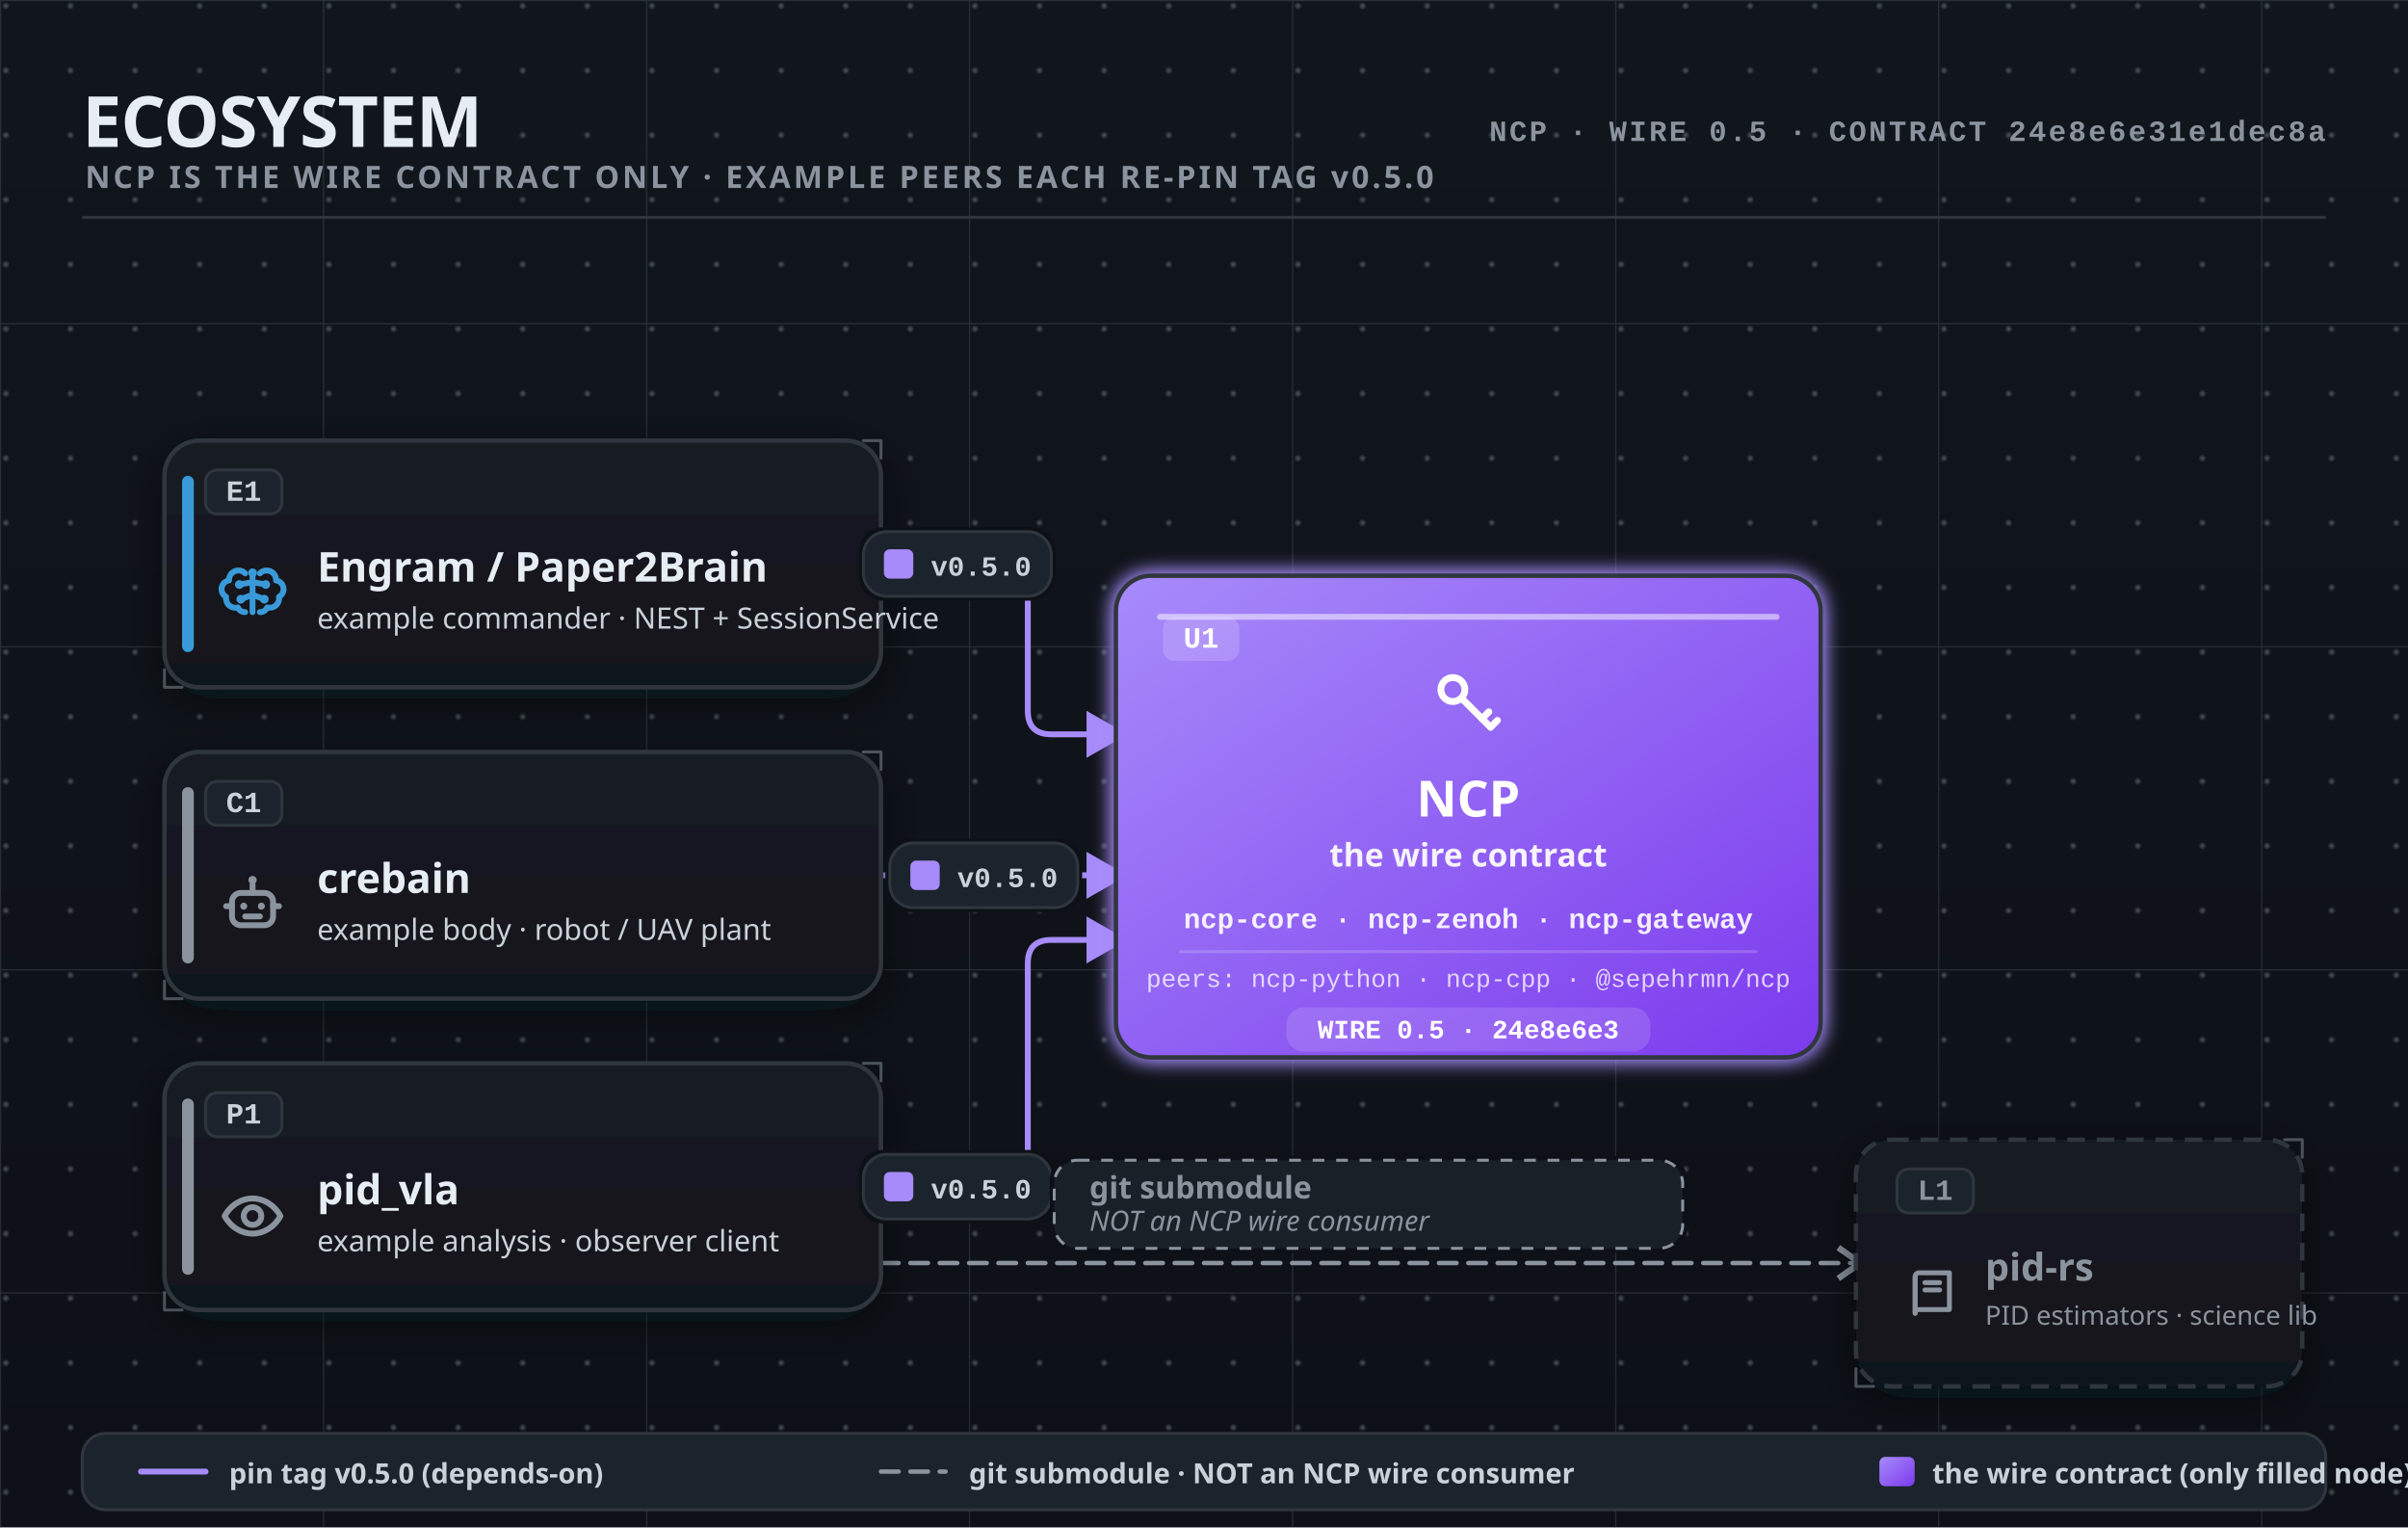
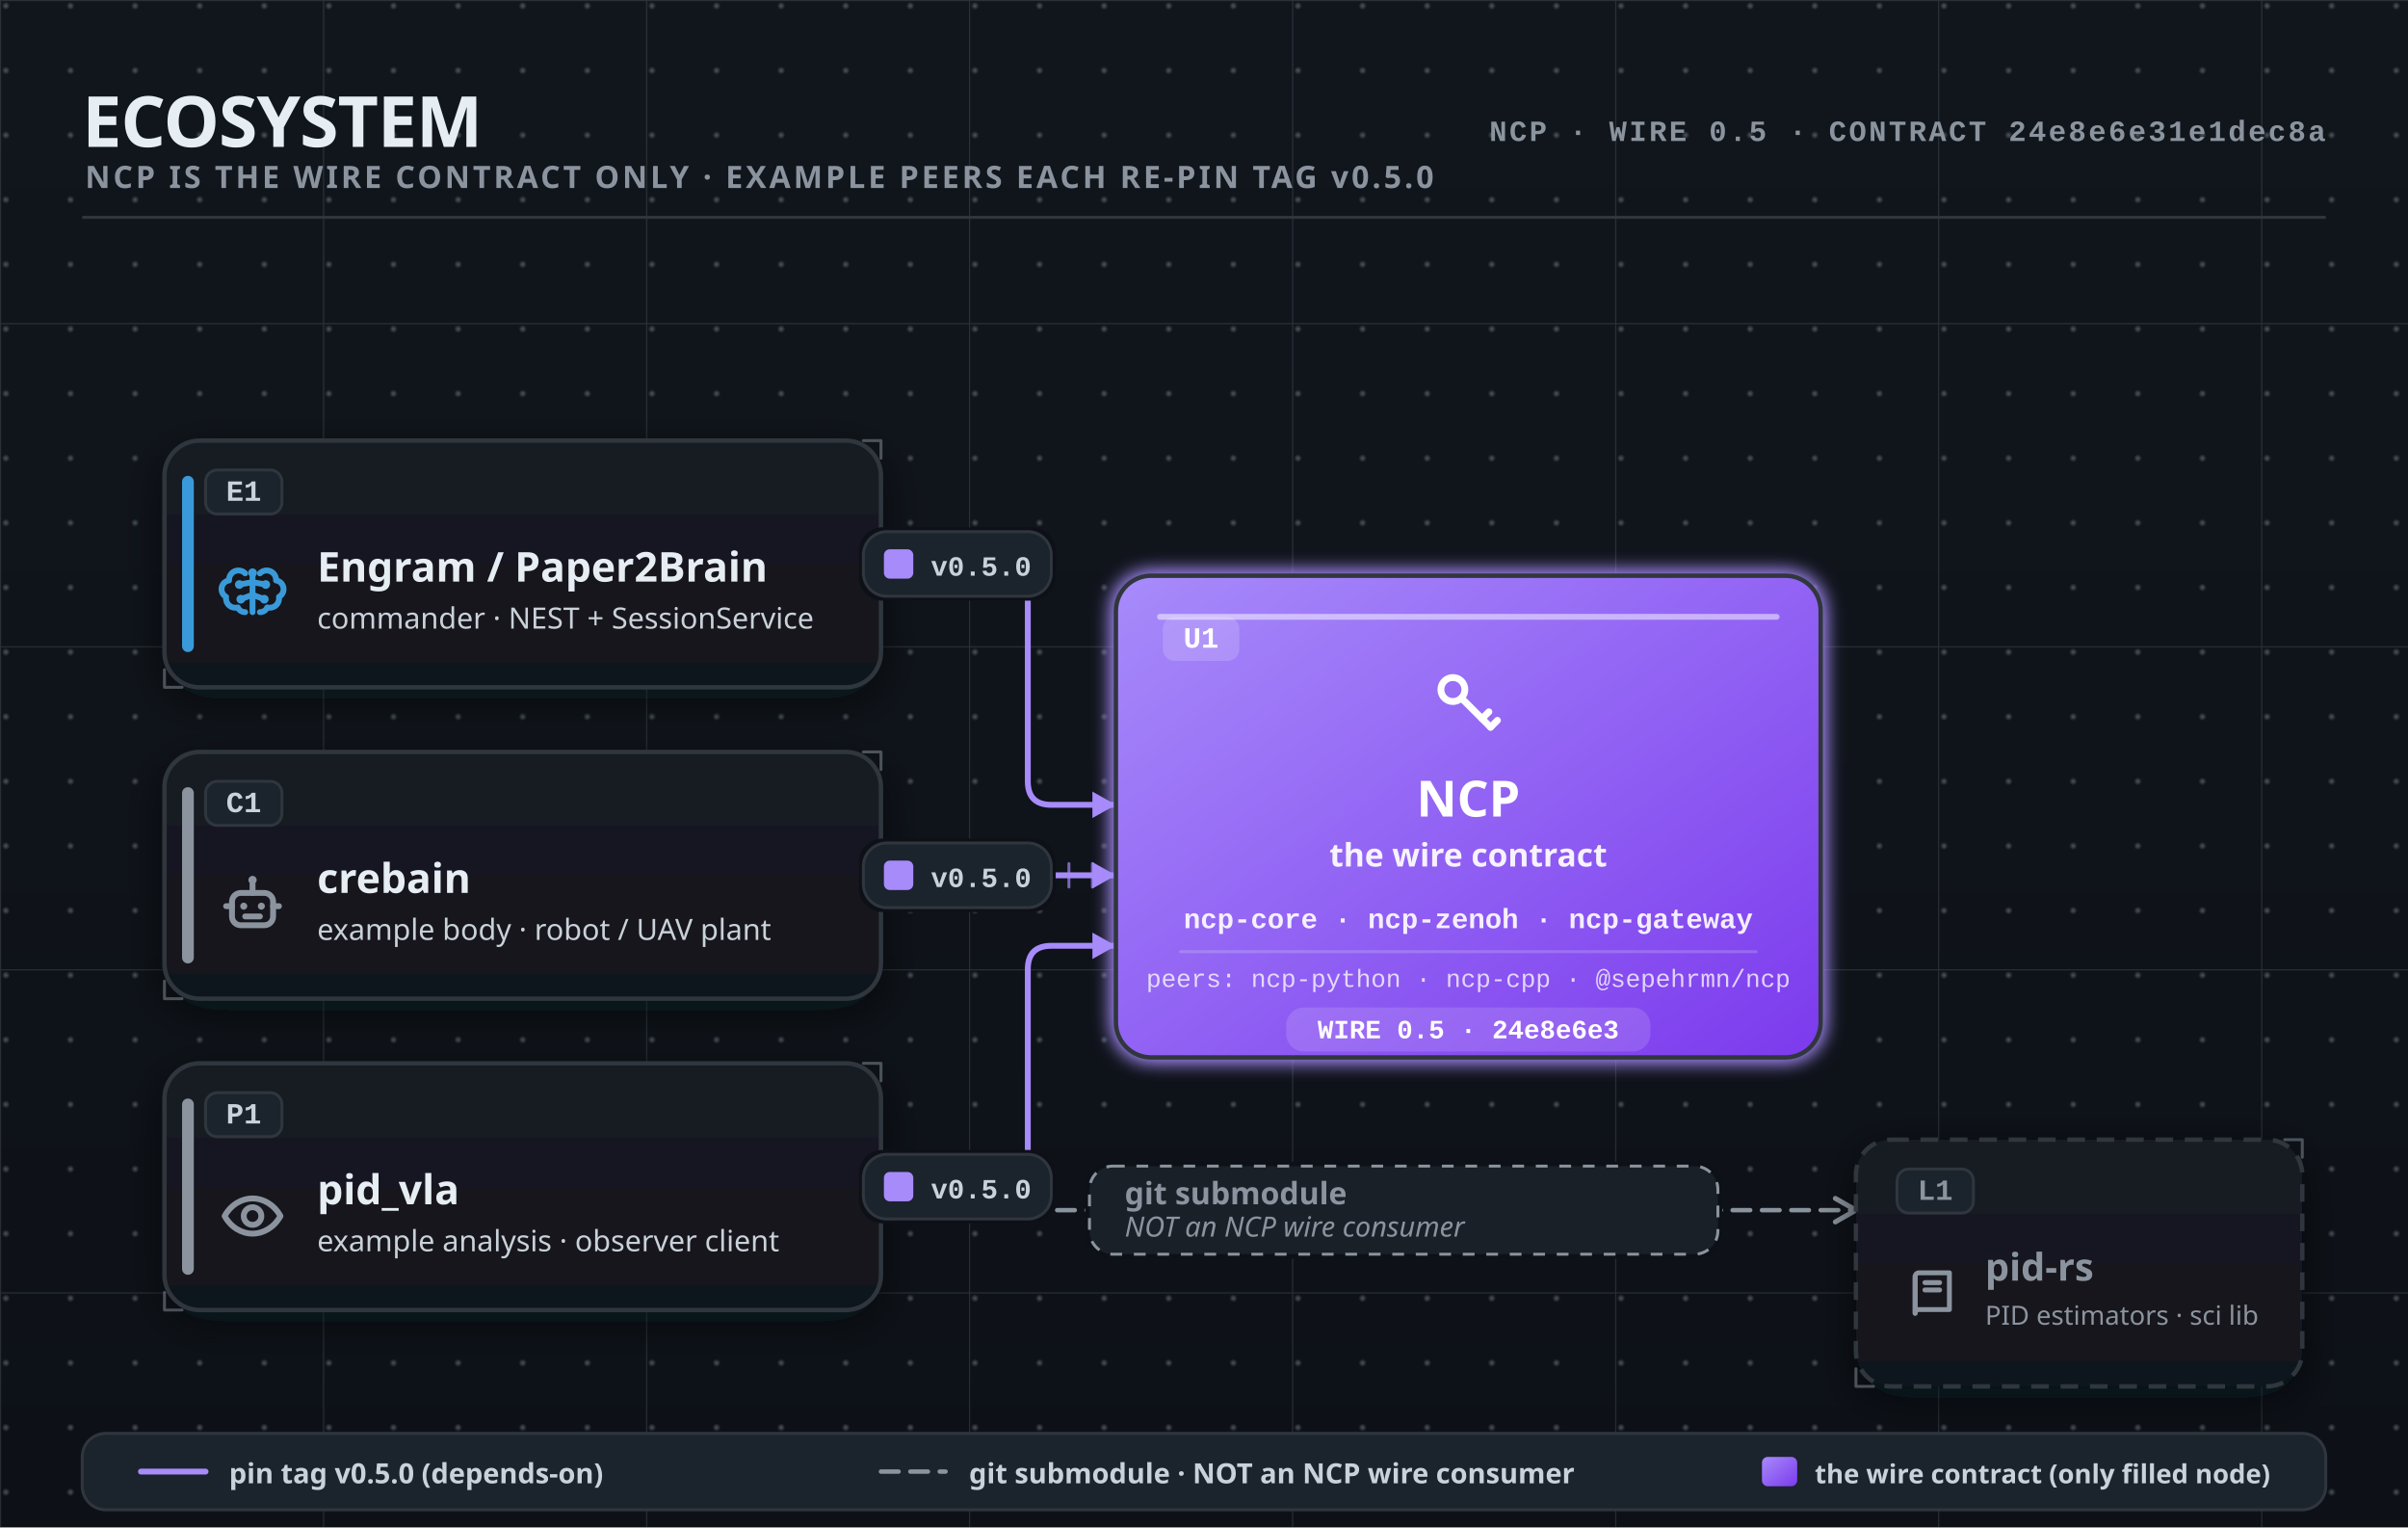
<svg xmlns="http://www.w3.org/2000/svg" width="820" height="520" viewBox="0 0 820 520" font-family="-apple-system, BlinkMacSystemFont, 'Segoe UI', 'Noto Sans', Helvetica, Arial, sans-serif" role="img">
  <defs>
    <linearGradient id="pageBg" x1="0" y1="0" x2="0" y2="1">
      <stop offset="0" stop-color="#11161d" />
      <stop offset="1" stop-color="#0d1117" />
    </linearGradient>
    <linearGradient id="surface" x1="0" y1="0" x2="0" y2="1">
      <stop offset="0" stop-color="#161b22" />
      <stop offset="1" stop-color="#11161d" />
    </linearGradient>
    <linearGradient id="busAction" x1="0" y1="0" x2="1" y2="0">
      <stop offset="0" stop-color="#e8783c" stop-opacity="0.85" />
      <stop offset="0.5" stop-color="#ff8a4c" stop-opacity="1" />
      <stop offset="1" stop-color="#e8783c" stop-opacity="0.85" />
    </linearGradient>
    <linearGradient id="contractHero" x1="0" y1="0" x2="1" y2="1">
      <stop offset="0" stop-color="#a78bfa" />
      <stop offset="1" stop-color="#7c3aed" />
    </linearGradient>
    <radialGradient id="gridDot" cx="0.5" cy="0.5" r="0.5">
      <stop offset="0" stop-color="#8b949e" stop-opacity="0.5" />
      <stop offset="1" stop-color="#8b949e" stop-opacity="0" />
    </radialGradient>
    <pattern id="grid" width="22" height="22" patternUnits="userSpaceOnUse">
      <circle cx="2" cy="2" r="1.4" fill="url(#gridDot)" />
    </pattern>
    <pattern id="gridMajor" width="110" height="110" patternUnits="userSpaceOnUse">
      <path d="M110 0H0V110" fill="none" stroke="#8b949e" stroke-width="0.75" stroke-opacity="0.22" />
    </pattern>
    <filter id="soft" x="-40%" y="-40%" width="180%" height="180%" color-interpolation-filters="sRGB">
      <feDropShadow dx="0" dy="4" stdDeviation="7" flood-color="#05070b" flood-opacity="0.6" />
    </filter>
    <filter id="halo" x="-60%" y="-60%" width="220%" height="220%" color-interpolation-filters="sRGB">
      <feGaussianBlur stdDeviation="3" />
    </filter>
    <filter id="glow" x="-90%" y="-90%" width="280%" height="280%" color-interpolation-filters="sRGB">
      <feGaussianBlur in="SourceGraphic" stdDeviation="3.4" result="b" />
      <feFlood flood-color="#ff8a4c" flood-opacity="0.9" />
      <feComposite in2="b" operator="in" result="g" />
      <feMerge>
        <feMergeNode in="g" />
        <feMergeNode in="g" />
        <feMergeNode in="SourceGraphic" />
      </feMerge>
    </filter>
-     <marker id="arrowAction" markerWidth="9" markerHeight="9" refX="5" refY="4" orient="auto">
-       <path d="M0,0 L7,4 L0,8 Z" fill="#e8783c" />
-     </marker>
-     <marker id="arrowControl" markerWidth="9" markerHeight="9" refX="5" refY="4" orient="auto">
-       <path d="M0,0 L7,4 L0,8 Z" fill="#3a9ad9" />
-     </marker>
-     <marker id="replyControl" markerWidth="9" markerHeight="9" refX="3" refY="4" orient="auto">
-       <path d="M7,0 L0,4 L7,8" fill="none" stroke="#3a9ad9" stroke-width="1.4" stroke-linejoin="round" />
-     </marker>
-     <marker id="arrowPercep" markerWidth="9" markerHeight="9" refX="5" refY="4" orient="auto">
-       <path d="M0,0 L7,4 L0,8 Z" fill="#56b4e9" />
-     </marker>
-     <marker id="tapObserve" markerWidth="10" markerHeight="10" refX="4.5" refY="4.5" orient="auto">
-       <circle cx="4.5" cy="4.5" r="3" fill="none" stroke="#8b949e" stroke-width="1.3" />
-     </marker>
-     <marker id="arrowContract" markerWidth="9" markerHeight="9" refX="5" refY="4" orient="auto">
-       <path d="M0,0 L7,4 L0,8 Z" fill="#a78bfa" />
-     </marker>
-     <marker id="submoduleArrow" markerWidth="10" markerHeight="10" refX="6" refY="4.5" orient="auto">
-       <path d="M2,1 L7,4.5 L2,8" fill="none" stroke="#8b949e" stroke-width="1.4" stroke-linejoin="round" />
-     </marker>
-     <marker id="arrowActive" markerWidth="9" markerHeight="9" refX="5" refY="4" orient="auto">
-       <path d="M0,0 L7,4 L0,8 Z" fill="#33c295" />
-     </marker>
-     <marker id="arrowEstop" markerWidth="9" markerHeight="9" refX="5" refY="4" orient="auto">
-       <path d="M0,0 L7,4 L0,8 Z" fill="#e8783c" />
-     </marker>
-     <marker id="arrowHold" markerWidth="9" markerHeight="9" refX="5" refY="4" orient="auto">
-       <path d="M0,0 L7,4 L0,8 Z" fill="#f0b429" />
-     </marker>
-     <marker id="arrowMut" markerWidth="9" markerHeight="9" refX="5" refY="4" orient="auto">
-       <path d="M0,0 L7,4 L0,8 Z" fill="#8b949e" />
+     <marker id="arrowAction" markerUnits="userSpaceOnUse" markerWidth="12" markerHeight="12" refX="9" refY="5.5" orient="auto">
+       <path d="M1,1 L9,5.5 L1,10 Z" fill="#e8783c" />
+     </marker>
+     <marker id="arrowControl" markerUnits="userSpaceOnUse" markerWidth="12" markerHeight="12" refX="9" refY="5.5" orient="auto">
+       <path d="M1,1 L9,5.5 L1,10 Z" fill="#3a9ad9" />
+     </marker>
+     <marker id="replyControl" markerUnits="userSpaceOnUse" markerWidth="12" markerHeight="12" refX="9" refY="5.5" orient="auto">
+       <path d="M2,1.5 L9,5.5 L2,9.5" fill="none" stroke="#3a9ad9" stroke-width="1.7" stroke-linecap="round" stroke-linejoin="round" />
+     </marker>
+     <marker id="arrowPercep" markerUnits="userSpaceOnUse" markerWidth="12" markerHeight="12" refX="9" refY="5.5" orient="auto">
+       <path d="M1,1 L9,5.5 L1,10 Z" fill="#56b4e9" />
+     </marker>
+     <marker id="tapObserve" markerUnits="userSpaceOnUse" markerWidth="10" markerHeight="10" refX="5" refY="5" orient="auto">
+       <circle cx="5" cy="5" r="3.2" fill="none" stroke="#8b949e" stroke-width="1.5" />
+     </marker>
+     <marker id="arrowContract" markerUnits="userSpaceOnUse" markerWidth="12" markerHeight="12" refX="9" refY="5.5" orient="auto">
+       <path d="M1,1 L9,5.5 L1,10 Z" fill="#a78bfa" />
+     </marker>
+     <marker id="submoduleArrow" markerUnits="userSpaceOnUse" markerWidth="12" markerHeight="12" refX="9" refY="5.5" orient="auto">
+       <path d="M2,1.5 L9,5.5 L2,9.5" fill="none" stroke="#8b949e" stroke-width="1.7" stroke-linecap="round" stroke-linejoin="round" />
+     </marker>
+     <marker id="arrowActive" markerUnits="userSpaceOnUse" markerWidth="12" markerHeight="12" refX="9" refY="5.5" orient="auto">
+       <path d="M1,1 L9,5.5 L1,10 Z" fill="#33c295" />
+     </marker>
+     <marker id="arrowEstop" markerUnits="userSpaceOnUse" markerWidth="12" markerHeight="12" refX="9" refY="5.5" orient="auto">
+       <path d="M1,1 L9,5.5 L1,10 Z" fill="#e8783c" stroke="#ffd9c2" stroke-width="0.6" />
+     </marker>
+     <marker id="arrowHold" markerUnits="userSpaceOnUse" markerWidth="12" markerHeight="12" refX="9" refY="5.5" orient="auto">
+       <path d="M1,1 L9,5.5 L1,10 Z" fill="#f0b429" />
+     </marker>
+     <marker id="arrowMut" markerUnits="userSpaceOnUse" markerWidth="12" markerHeight="12" refX="9" refY="5.5" orient="auto">
+       <path d="M1,1 L9,5.5 L1,10 Z" fill="#8b949e" />
+     </marker>
+     <marker id="arrowConfig" markerUnits="userSpaceOnUse" markerWidth="12" markerHeight="12" refX="9" refY="5.5" orient="auto">
+       <path d="M1,1 L9,5.5 L1,10 Z" fill="#e08cbf" />
    </marker>
    <filter id="glowContract" x="-90%" y="-90%" width="280%" height="280%" color-interpolation-filters="sRGB">
      <feGaussianBlur in="SourceGraphic" stdDeviation="3.4" result="b" />
      <feFlood flood-color="#a78bfa" flood-opacity="0.9" />
      <feComposite in2="b" operator="in" result="g" />
      <feMerge>
        <feMergeNode in="g" />
        <feMergeNode in="g" />
        <feMergeNode in="SourceGraphic" />
      </feMerge>
    </filter>
    <filter id="glowActive" x="-90%" y="-90%" width="280%" height="280%" color-interpolation-filters="sRGB">
      <feGaussianBlur in="SourceGraphic" stdDeviation="3.4" result="b" />
      <feFlood flood-color="#33c295" flood-opacity="0.9" />
      <feComposite in2="b" operator="in" result="g" />
      <feMerge>
        <feMergeNode in="g" />
        <feMergeNode in="g" />
        <feMergeNode in="SourceGraphic" />
      </feMerge>
    </filter>
  </defs>
  <rect x="0" y="0" width="820" height="520" rx="0" fill="url(#pageBg)" />
  <rect x="0" y="0" width="820" height="520" rx="0" fill="url(#gridMajor)" />
  <rect x="0" y="0" width="820" height="520" rx="0" fill="url(#grid)" />
  <text x="28" y="50" font-family="-apple-system, BlinkMacSystemFont, 'Segoe UI', 'Noto Sans', Helvetica, Arial, sans-serif" font-size="24" font-weight="800" font-style="normal" fill="#e6edf3" text-anchor="start" letter-spacing="-0.3" text-rendering="geometricPrecision">ECOSYSTEM</text>
  <text x="29" y="64" font-family="-apple-system, BlinkMacSystemFont, 'Segoe UI', 'Noto Sans', Helvetica, Arial, sans-serif" font-size="10.5" font-weight="600" font-style="normal" fill="#8b949e" text-anchor="start" letter-spacing="1.0" text-rendering="geometricPrecision">NCP IS THE WIRE CONTRACT ONLY  ·  EXAMPLE PEERS EACH RE-PIN TAG v0.5.0</text>
  <line x1="28" y1="74" x2="792" y2="74" stroke="#30363d" stroke-width="1" stroke-linecap="butt" />
  <text x="792" y="48" font-family="ui-monospace, SFMono-Regular, 'SF Mono', Menlo, Consolas, 'Liberation Mono', monospace" font-size="10" font-weight="600" font-style="normal" fill="#8b949e" text-anchor="end" letter-spacing="0.8" text-rendering="geometricPrecision">NCP · WIRE 0.5 · CONTRACT 24e8e6e31e1dec8a</text>
-   <path d="M300,192 L342,192 Q350,192 350,200 L350,242 Q350,250 358,250 L380,250" fill="none" stroke="#a78bfa" stroke-width="2" stroke-linecap="round" stroke-linejoin="round" marker-end="url(#arrowContract)" />
+   <path d="M300,192 L342,192 Q350,192 350,200 L350,266 Q350,274 358,274 L380,274" fill="none" stroke="#a78bfa" stroke-width="2" stroke-linecap="round" stroke-linejoin="round" marker-end="url(#arrowContract)" />
  <path d="M300,298 L380,298" fill="none" stroke="#a78bfa" stroke-width="2" stroke-linecap="round" stroke-linejoin="round" marker-end="url(#arrowContract)" />
-   <path d="M300,404 L342,404 Q350,404 350,396 L350,328 Q350,320 358,320 L380,320" fill="none" stroke="#a78bfa" stroke-width="2" stroke-linecap="round" stroke-linejoin="round" marker-end="url(#arrowContract)" />
-   <line x1="318" y1="294" x2="318" y2="302" stroke="#a78bfa" stroke-width="1" stroke-linecap="round" stroke-opacity="0.7" />
-   <line x1="348" y1="294" x2="348" y2="302" stroke="#a78bfa" stroke-width="1" stroke-linecap="round" stroke-opacity="0.7" />
-   <path d="M300,430 L632,430" fill="none" stroke="#8b949e" stroke-width="1.5" stroke-linecap="round" stroke-linejoin="round" stroke-dasharray="6 4" marker-end="url(#submoduleArrow)" />
+   <path d="M300,404 L342,404 Q350,404 350,396 L350,330 Q350,322 358,322 L380,322" fill="none" stroke="#a78bfa" stroke-width="2" stroke-linecap="round" stroke-linejoin="round" marker-end="url(#arrowContract)" />
+   <line x1="364" y1="294" x2="364" y2="302" stroke="#a78bfa" stroke-width="1" stroke-linecap="round" stroke-opacity="0.7" />
+   <line x1="372" y1="294" x2="372" y2="302" stroke="#a78bfa" stroke-width="1" stroke-linecap="round" stroke-opacity="0.7" />
+   <path d="M300,412 L632,412" fill="none" stroke="#8b949e" stroke-width="1.5" stroke-linecap="round" stroke-linejoin="round" stroke-dasharray="6 4" marker-end="url(#submoduleArrow)" />
  <rect x="56" y="150" width="244" height="84" rx="12" fill="url(#surface)" filter="url(#soft)" />
  <rect x="56" y="150" width="244" height="84" rx="12" fill="none" stroke="#30363d" stroke-width="1.5" />
  <rect x="62" y="162" width="4" height="60" rx="2" fill="#3a9ad9" />
  <path d="M294,150 L300,150 L300,156" fill="none" stroke="#8b949e" stroke-width="1" stroke-linecap="round" stroke-linejoin="round" stroke-opacity="0.5" />
  <path d="M56,228 L56,234 L62,234" fill="none" stroke="#8b949e" stroke-width="1" stroke-linecap="round" stroke-linejoin="round" stroke-opacity="0.5" />
  <rect x="70" y="160" width="26" height="15" rx="4" fill="#1b232c" stroke="#30363d" stroke-width="1" />
  <text x="83" y="170.5" font-family="ui-monospace, SFMono-Regular, 'SF Mono', Menlo, Consolas, 'Liberation Mono', monospace" font-size="10" font-weight="700" font-style="normal" fill="#c9d1d9" text-anchor="middle" text-rendering="geometricPrecision">E1</text>
  <g transform="translate(74,190) scale(1)" fill="none" stroke="#3a9ad9" stroke-width="2" stroke-linecap="round" stroke-linejoin="round">
    <path d="M9.5 5.2A3.2 3.2 0 0 0 4 7.6a3 3 0 0 0-1 5.6a3.2 3.2 0 0 0 4 3.6a2.6 2.6 0 0 0 2.5 1.6" />
    <path d="M14.5 5.2A3.2 3.2 0 0 1 20 7.6a3 3 0 0 1 1 5.6a3.2 3.2 0 0 1-4 3.6a2.6 2.6 0 0 1-2.5 1.6" />
    <path d="M12 5v13.4" />
    <circle cx="12" cy="5" r="0.5" fill="#3a9ad9" stroke="#3a9ad9" />
    <circle cx="7.5" cy="9" r="0.5" fill="#3a9ad9" stroke="#3a9ad9" />
    <circle cx="16.5" cy="9" r="0.5" fill="#3a9ad9" stroke="#3a9ad9" />
    <circle cx="8" cy="14" r="0.5" fill="#3a9ad9" stroke="#3a9ad9" />
    <circle cx="16" cy="14" r="0.5" fill="#3a9ad9" stroke="#3a9ad9" />
    <path d="M12 8.2 7.5 9M12 8.2 16.5 9M12 12.5 8 14M12 12.5 16 14" />
  </g>
  <text x="108" y="198" font-family="-apple-system, BlinkMacSystemFont, 'Segoe UI', 'Noto Sans', Helvetica, Arial, sans-serif" font-size="14" font-weight="700" font-style="normal" fill="#e6edf3" text-anchor="start" text-rendering="geometricPrecision">Engram / Paper2Brain</text>
-   <text x="108" y="214" font-family="-apple-system, BlinkMacSystemFont, 'Segoe UI', 'Noto Sans', Helvetica, Arial, sans-serif" font-size="10" font-weight="500" font-style="normal" fill="#c9d1d9" text-anchor="start" text-rendering="geometricPrecision">example commander · NEST + SessionService</text>
+   <text x="108" y="214" font-family="-apple-system, BlinkMacSystemFont, 'Segoe UI', 'Noto Sans', Helvetica, Arial, sans-serif" font-size="10" font-weight="500" font-style="normal" fill="#c9d1d9" text-anchor="start" text-rendering="geometricPrecision">commander · NEST + SessionService</text>
  <rect x="56" y="256" width="244" height="84" rx="12" fill="url(#surface)" filter="url(#soft)" />
  <rect x="56" y="256" width="244" height="84" rx="12" fill="none" stroke="#30363d" stroke-width="1.5" />
  <rect x="62" y="268" width="4" height="60" rx="2" fill="#8b949e" />
  <path d="M294,256 L300,256 L300,262" fill="none" stroke="#8b949e" stroke-width="1" stroke-linecap="round" stroke-linejoin="round" stroke-opacity="0.5" />
  <path d="M56,334 L56,340 L62,340" fill="none" stroke="#8b949e" stroke-width="1" stroke-linecap="round" stroke-linejoin="round" stroke-opacity="0.5" />
  <rect x="70" y="266" width="26" height="15" rx="4" fill="#1b232c" stroke="#30363d" stroke-width="1" />
  <text x="83" y="276.5" font-family="ui-monospace, SFMono-Regular, 'SF Mono', Menlo, Consolas, 'Liberation Mono', monospace" font-size="10" font-weight="700" font-style="normal" fill="#c9d1d9" text-anchor="middle" text-rendering="geometricPrecision">C1</text>
  <g transform="translate(74,296) scale(1)" fill="none" stroke="#8b949e" stroke-width="2" stroke-linecap="round" stroke-linejoin="round">
    <rect x="5" y="8" width="14" height="11" rx="3" />
    <path d="M12 8V5" />
    <circle cx="12" cy="3.6" r="1.4" fill="#8b949e" stroke="none" />
    <circle cx="9" cy="12.5" r="1.2" fill="#8b949e" stroke="none" />
    <circle cx="15" cy="12.5" r="1.2" fill="#8b949e" stroke="none" />
    <path d="M9.5 16h5" />
    <path d="M5 12.5H3M19 12.5h2" />
  </g>
  <text x="108" y="304" font-family="-apple-system, BlinkMacSystemFont, 'Segoe UI', 'Noto Sans', Helvetica, Arial, sans-serif" font-size="14" font-weight="700" font-style="normal" fill="#e6edf3" text-anchor="start" text-rendering="geometricPrecision">crebain</text>
  <text x="108" y="320" font-family="-apple-system, BlinkMacSystemFont, 'Segoe UI', 'Noto Sans', Helvetica, Arial, sans-serif" font-size="10" font-weight="500" font-style="normal" fill="#c9d1d9" text-anchor="start" text-rendering="geometricPrecision">example body · robot / UAV plant</text>
  <rect x="56" y="362" width="244" height="84" rx="12" fill="url(#surface)" filter="url(#soft)" />
  <rect x="56" y="362" width="244" height="84" rx="12" fill="none" stroke="#30363d" stroke-width="1.5" />
  <rect x="62" y="374" width="4" height="60" rx="2" fill="#8b949e" />
  <path d="M294,362 L300,362 L300,368" fill="none" stroke="#8b949e" stroke-width="1" stroke-linecap="round" stroke-linejoin="round" stroke-opacity="0.5" />
  <path d="M56,440 L56,446 L62,446" fill="none" stroke="#8b949e" stroke-width="1" stroke-linecap="round" stroke-linejoin="round" stroke-opacity="0.5" />
  <rect x="70" y="372" width="26" height="15" rx="4" fill="#1b232c" stroke="#30363d" stroke-width="1" />
  <text x="83" y="382.5" font-family="ui-monospace, SFMono-Regular, 'SF Mono', Menlo, Consolas, 'Liberation Mono', monospace" font-size="10" font-weight="700" font-style="normal" fill="#c9d1d9" text-anchor="middle" text-rendering="geometricPrecision">P1</text>
  <g transform="translate(74,402) scale(1)" fill="none" stroke="#8b949e" stroke-width="2" stroke-linecap="round" stroke-linejoin="round">
    <path d="M2.5 12c2.2-4 6-6 9.5-6s7.3 2 9.5 6c-2.2 4-6 6-9.5 6s-7.3-2-9.5-6Z" />
    <circle cx="12" cy="12" r="3" />
  </g>
  <text x="108" y="410" font-family="-apple-system, BlinkMacSystemFont, 'Segoe UI', 'Noto Sans', Helvetica, Arial, sans-serif" font-size="14" font-weight="700" font-style="normal" fill="#e6edf3" text-anchor="start" text-rendering="geometricPrecision">pid_vla</text>
  <text x="108" y="426" font-family="-apple-system, BlinkMacSystemFont, 'Segoe UI', 'Noto Sans', Helvetica, Arial, sans-serif" font-size="10" font-weight="500" font-style="normal" fill="#c9d1d9" text-anchor="start" text-rendering="geometricPrecision">example analysis · observer client</text>
  <rect x="380" y="196" width="240" height="164" rx="12" fill="url(#contractHero)" stroke="#30363d" stroke-width="1.5" filter="url(#glowContract)" />
  <rect x="394" y="209" width="212" height="2" rx="1" fill="#ffffff" fill-opacity="0.5" />
  <rect x="396" y="210" width="26" height="15" rx="4" fill="#ffffff" fill-opacity="0.16" />
  <text x="409" y="220.5" font-family="ui-monospace, SFMono-Regular, 'SF Mono', Menlo, Consolas, 'Liberation Mono', monospace" font-size="10" font-weight="700" font-style="normal" fill="#ffffff" text-anchor="middle" text-rendering="geometricPrecision">U1</text>
  <g transform="translate(486.0,226) scale(1.1667)" fill="none" stroke="#ffffff" stroke-width="2" stroke-linecap="round" stroke-linejoin="round">
    <circle cx="7.5" cy="7.5" r="3.5" />
    <path d="M10 10l8.5 8.5" />
    <path d="M16 16l2-2M18.5 18.5l2-2" />
  </g>
  <text x="500.0" y="278" font-family="-apple-system, BlinkMacSystemFont, 'Segoe UI', 'Noto Sans', Helvetica, Arial, sans-serif" font-size="17" font-weight="800" font-style="normal" fill="#ffffff" text-anchor="middle" text-rendering="geometricPrecision">NCP</text>
  <text x="500.0" y="295" font-family="-apple-system, BlinkMacSystemFont, 'Segoe UI', 'Noto Sans', Helvetica, Arial, sans-serif" font-size="11" font-weight="600" font-style="normal" fill="#ffffff" fill-opacity="0.92" text-anchor="middle" text-rendering="geometricPrecision">the wire contract</text>
  <text x="500.0" y="316" font-family="ui-monospace, SFMono-Regular, 'SF Mono', Menlo, Consolas, 'Liberation Mono', monospace" font-size="9.5" font-weight="600" font-style="normal" fill="#ffffff" fill-opacity="0.9" text-anchor="middle" text-rendering="geometricPrecision">ncp-core · ncp-zenoh · ncp-gateway</text>
  <line x1="402" y1="324" x2="598" y2="324" stroke="#ffffff" stroke-width="1" stroke-linecap="round" stroke-opacity="0.18" />
  <text x="500.0" y="336" font-family="ui-monospace, SFMono-Regular, 'SF Mono', Menlo, Consolas, 'Liberation Mono', monospace" font-size="8.5" font-weight="500" font-style="normal" fill="#ffffff" fill-opacity="0.76" text-anchor="middle" text-rendering="geometricPrecision">peers: ncp-python · ncp-cpp · @sepehrmn/ncp</text>
  <rect x="438.0" y="343" width="124" height="15" rx="6" fill="#ffffff" fill-opacity="0.13" />
  <text x="500.0" y="353.5" font-family="ui-monospace, SFMono-Regular, 'SF Mono', Menlo, Consolas, 'Liberation Mono', monospace" font-size="9" font-weight="700" font-style="normal" fill="#ffffff" text-anchor="middle" text-rendering="geometricPrecision">WIRE 0.5 · 24e8e6e3</text>
  <rect x="632" y="388" width="152" height="84" rx="12" fill="url(#surface)" filter="url(#soft)" />
  <rect x="632" y="388" width="152" height="84" rx="12" fill="none" stroke="#30363d" stroke-width="1.5" stroke-dasharray="6 4" />
  <path d="M778,388 L784,388 L784,394" fill="none" stroke="#8b949e" stroke-width="1" stroke-linecap="round" stroke-linejoin="round" stroke-opacity="0.5" />
  <path d="M632,466 L632,472 L638,472" fill="none" stroke="#8b949e" stroke-width="1" stroke-linecap="round" stroke-linejoin="round" stroke-opacity="0.5" />
  <rect x="646" y="398" width="26" height="15" rx="4" fill="#1b232c" stroke="#30363d" stroke-width="1" />
  <text x="659" y="408.5" font-family="ui-monospace, SFMono-Regular, 'SF Mono', Menlo, Consolas, 'Liberation Mono', monospace" font-size="10" font-weight="700" font-style="normal" fill="#8b949e" text-anchor="middle" text-rendering="geometricPrecision">L1</text>
  <g transform="translate(648,430) scale(0.8333)" fill="none" stroke="#8b949e" stroke-width="2" stroke-linecap="round" stroke-linejoin="round">
    <path d="M5 5.5A1.5 1.5 0 0 1 6.5 4H19v15H6.5A1.5 1.5 0 0 0 5 20.5Z" />
    <path d="M5 5.5v15" />
    <path d="M9 8h6M9 11h6" />
  </g>
  <text x="676" y="436" font-family="-apple-system, BlinkMacSystemFont, 'Segoe UI', 'Noto Sans', Helvetica, Arial, sans-serif" font-size="13" font-weight="700" font-style="normal" fill="#8b949e" text-anchor="start" text-rendering="geometricPrecision">pid-rs</text>
-   <text x="676" y="451" font-family="-apple-system, BlinkMacSystemFont, 'Segoe UI', 'Noto Sans', Helvetica, Arial, sans-serif" font-size="9" font-weight="500" font-style="normal" fill="#8b949e" text-anchor="start" text-rendering="geometricPrecision">PID estimators · science lib</text>
+   <text x="676" y="451" font-family="-apple-system, BlinkMacSystemFont, 'Segoe UI', 'Noto Sans', Helvetica, Arial, sans-serif" font-size="9" font-weight="500" font-style="normal" fill="#8b949e" text-anchor="start" text-rendering="geometricPrecision">PID estimators · sci lib</text>
  <rect x="292.5" y="179.5" width="67" height="25" rx="8" fill="#0d1117" />
  <rect x="294.0" y="181.0" width="64" height="22" rx="8" fill="#1b232c" stroke="#30363d" stroke-width="1" />
  <rect x="301.0" y="187.0" width="10" height="10" rx="2" fill="#a78bfa" />
  <text x="317.0" y="196.0" font-family="ui-monospace, SFMono-Regular, 'SF Mono', Menlo, Consolas, 'Liberation Mono', monospace" font-size="9.5" font-weight="700" font-style="normal" fill="#c9d1d9" text-anchor="start" text-rendering="geometricPrecision">v0.5.0</text>
-   <rect x="301.5" y="285.5" width="67" height="25" rx="8" fill="#0d1117" />
-   <rect x="303.0" y="287.0" width="64" height="22" rx="8" fill="#1b232c" stroke="#30363d" stroke-width="1" />
-   <rect x="310.0" y="293.0" width="10" height="10" rx="2" fill="#a78bfa" />
-   <text x="326.0" y="302.0" font-family="ui-monospace, SFMono-Regular, 'SF Mono', Menlo, Consolas, 'Liberation Mono', monospace" font-size="9.5" font-weight="700" font-style="normal" fill="#c9d1d9" text-anchor="start" text-rendering="geometricPrecision">v0.5.0</text>
+   <rect x="292.5" y="285.5" width="67" height="25" rx="8" fill="#0d1117" />
+   <rect x="294.0" y="287.0" width="64" height="22" rx="8" fill="#1b232c" stroke="#30363d" stroke-width="1" />
+   <rect x="301.0" y="293.0" width="10" height="10" rx="2" fill="#a78bfa" />
+   <text x="317.0" y="302.0" font-family="ui-monospace, SFMono-Regular, 'SF Mono', Menlo, Consolas, 'Liberation Mono', monospace" font-size="9.5" font-weight="700" font-style="normal" fill="#c9d1d9" text-anchor="start" text-rendering="geometricPrecision">v0.5.0</text>
  <rect x="292.5" y="391.5" width="67" height="25" rx="8" fill="#0d1117" />
  <rect x="294.0" y="393.0" width="64" height="22" rx="8" fill="#1b232c" stroke="#30363d" stroke-width="1" />
  <rect x="301.0" y="399.0" width="10" height="10" rx="2" fill="#a78bfa" />
  <text x="317.0" y="408.0" font-family="ui-monospace, SFMono-Regular, 'SF Mono', Menlo, Consolas, 'Liberation Mono', monospace" font-size="9.5" font-weight="700" font-style="normal" fill="#c9d1d9" text-anchor="start" text-rendering="geometricPrecision">v0.5.0</text>
-   <rect x="357.5" y="393.5" width="217" height="33" rx="8" fill="#0d1117" />
-   <rect x="359.0" y="395.0" width="214" height="30" rx="8" fill="#1b232c" stroke="#8b949e" stroke-width="1" stroke-dasharray="4 4" fill-opacity="0.85" />
-   <text x="371.0" y="408.0" font-family="-apple-system, BlinkMacSystemFont, 'Segoe UI', 'Noto Sans', Helvetica, Arial, sans-serif" font-size="10.5" font-weight="700" font-style="normal" fill="#8b949e" text-anchor="start" text-rendering="geometricPrecision">git submodule</text>
-   <text x="371.0" y="419.0" font-family="-apple-system, BlinkMacSystemFont, 'Segoe UI', 'Noto Sans', Helvetica, Arial, sans-serif" font-size="9.5" font-weight="500" font-style="italic" fill="#8b949e" text-anchor="start" text-rendering="geometricPrecision">NOT an NCP wire consumer</text>
+   <rect x="369.5" y="395.5" width="217" height="33" rx="8" fill="#0d1117" />
+   <rect x="371.0" y="397.0" width="214" height="30" rx="8" fill="#1b232c" stroke="#8b949e" stroke-width="1" stroke-dasharray="4 4" fill-opacity="0.85" />
+   <text x="383.0" y="410.0" font-family="-apple-system, BlinkMacSystemFont, 'Segoe UI', 'Noto Sans', Helvetica, Arial, sans-serif" font-size="10.5" font-weight="700" font-style="normal" fill="#8b949e" text-anchor="start" text-rendering="geometricPrecision">git submodule</text>
+   <text x="383.0" y="421.0" font-family="-apple-system, BlinkMacSystemFont, 'Segoe UI', 'Noto Sans', Helvetica, Arial, sans-serif" font-size="9.5" font-weight="500" font-style="italic" fill="#8b949e" text-anchor="start" text-rendering="geometricPrecision">NOT an NCP wire consumer</text>
  <rect x="28" y="488" width="764" height="26" rx="8" fill="#1b232c" stroke="#30363d" stroke-width="1" />
  <line x1="48" y1="501" x2="70" y2="501" stroke="#a78bfa" stroke-width="2" stroke-linecap="round" />
  <text x="78" y="505" font-family="-apple-system, BlinkMacSystemFont, 'Segoe UI', 'Noto Sans', Helvetica, Arial, sans-serif" font-size="9.5" font-weight="600" font-style="normal" fill="#c9d1d9" text-anchor="start" text-rendering="geometricPrecision">pin tag v0.5.0 (depends-on)</text>
  <line x1="300" y1="501" x2="322" y2="501" stroke="#8b949e" stroke-width="1.5" stroke-linecap="round" stroke-dasharray="6 4" />
  <text x="330" y="505" font-family="-apple-system, BlinkMacSystemFont, 'Segoe UI', 'Noto Sans', Helvetica, Arial, sans-serif" font-size="9.5" font-weight="600" font-style="normal" fill="#c9d1d9" text-anchor="start" text-rendering="geometricPrecision">git submodule · NOT an NCP wire consumer</text>
-   <rect x="640" y="496" width="12" height="10" rx="2" fill="url(#contractHero)" />
-   <text x="658" y="505" font-family="-apple-system, BlinkMacSystemFont, 'Segoe UI', 'Noto Sans', Helvetica, Arial, sans-serif" font-size="9.5" font-weight="600" font-style="normal" fill="#c9d1d9" text-anchor="start" text-rendering="geometricPrecision">the wire contract (only filled node)</text>
+   <rect x="600" y="496" width="12" height="10" rx="2" fill="url(#contractHero)" />
+   <text x="618" y="505" font-family="-apple-system, BlinkMacSystemFont, 'Segoe UI', 'Noto Sans', Helvetica, Arial, sans-serif" font-size="9" font-weight="600" font-style="normal" fill="#c9d1d9" text-anchor="start" text-rendering="geometricPrecision">the wire contract (only filled node)</text>
</svg>
